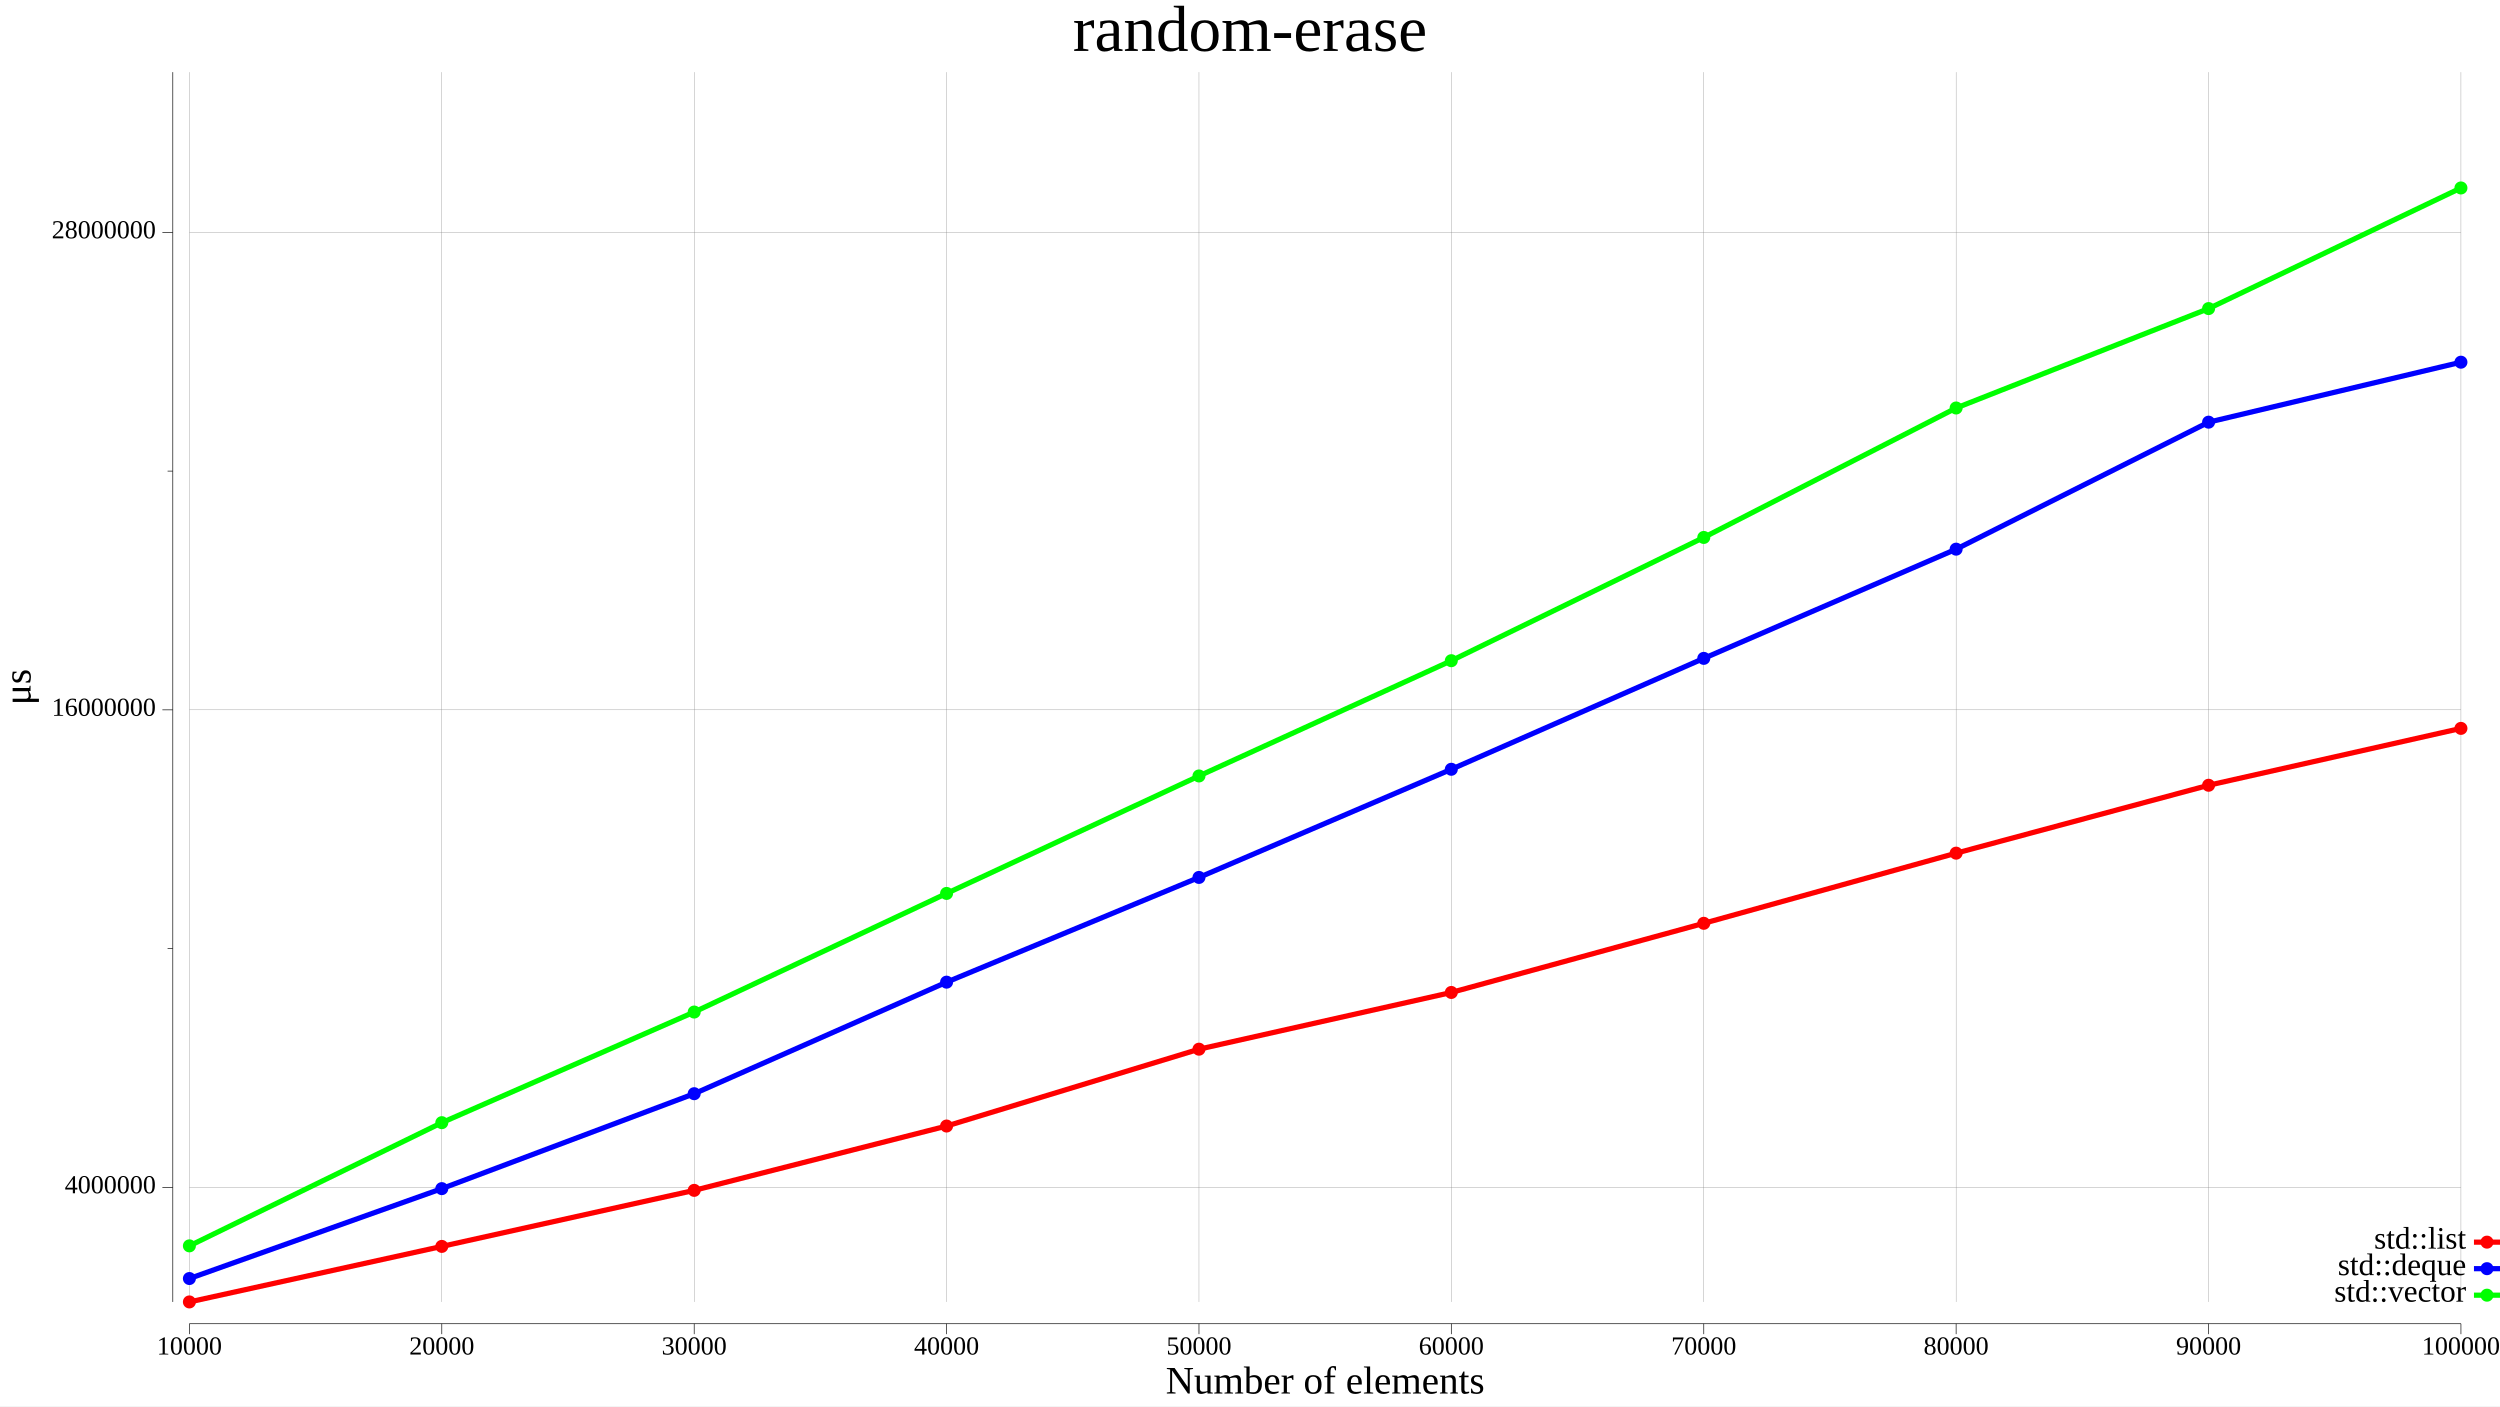
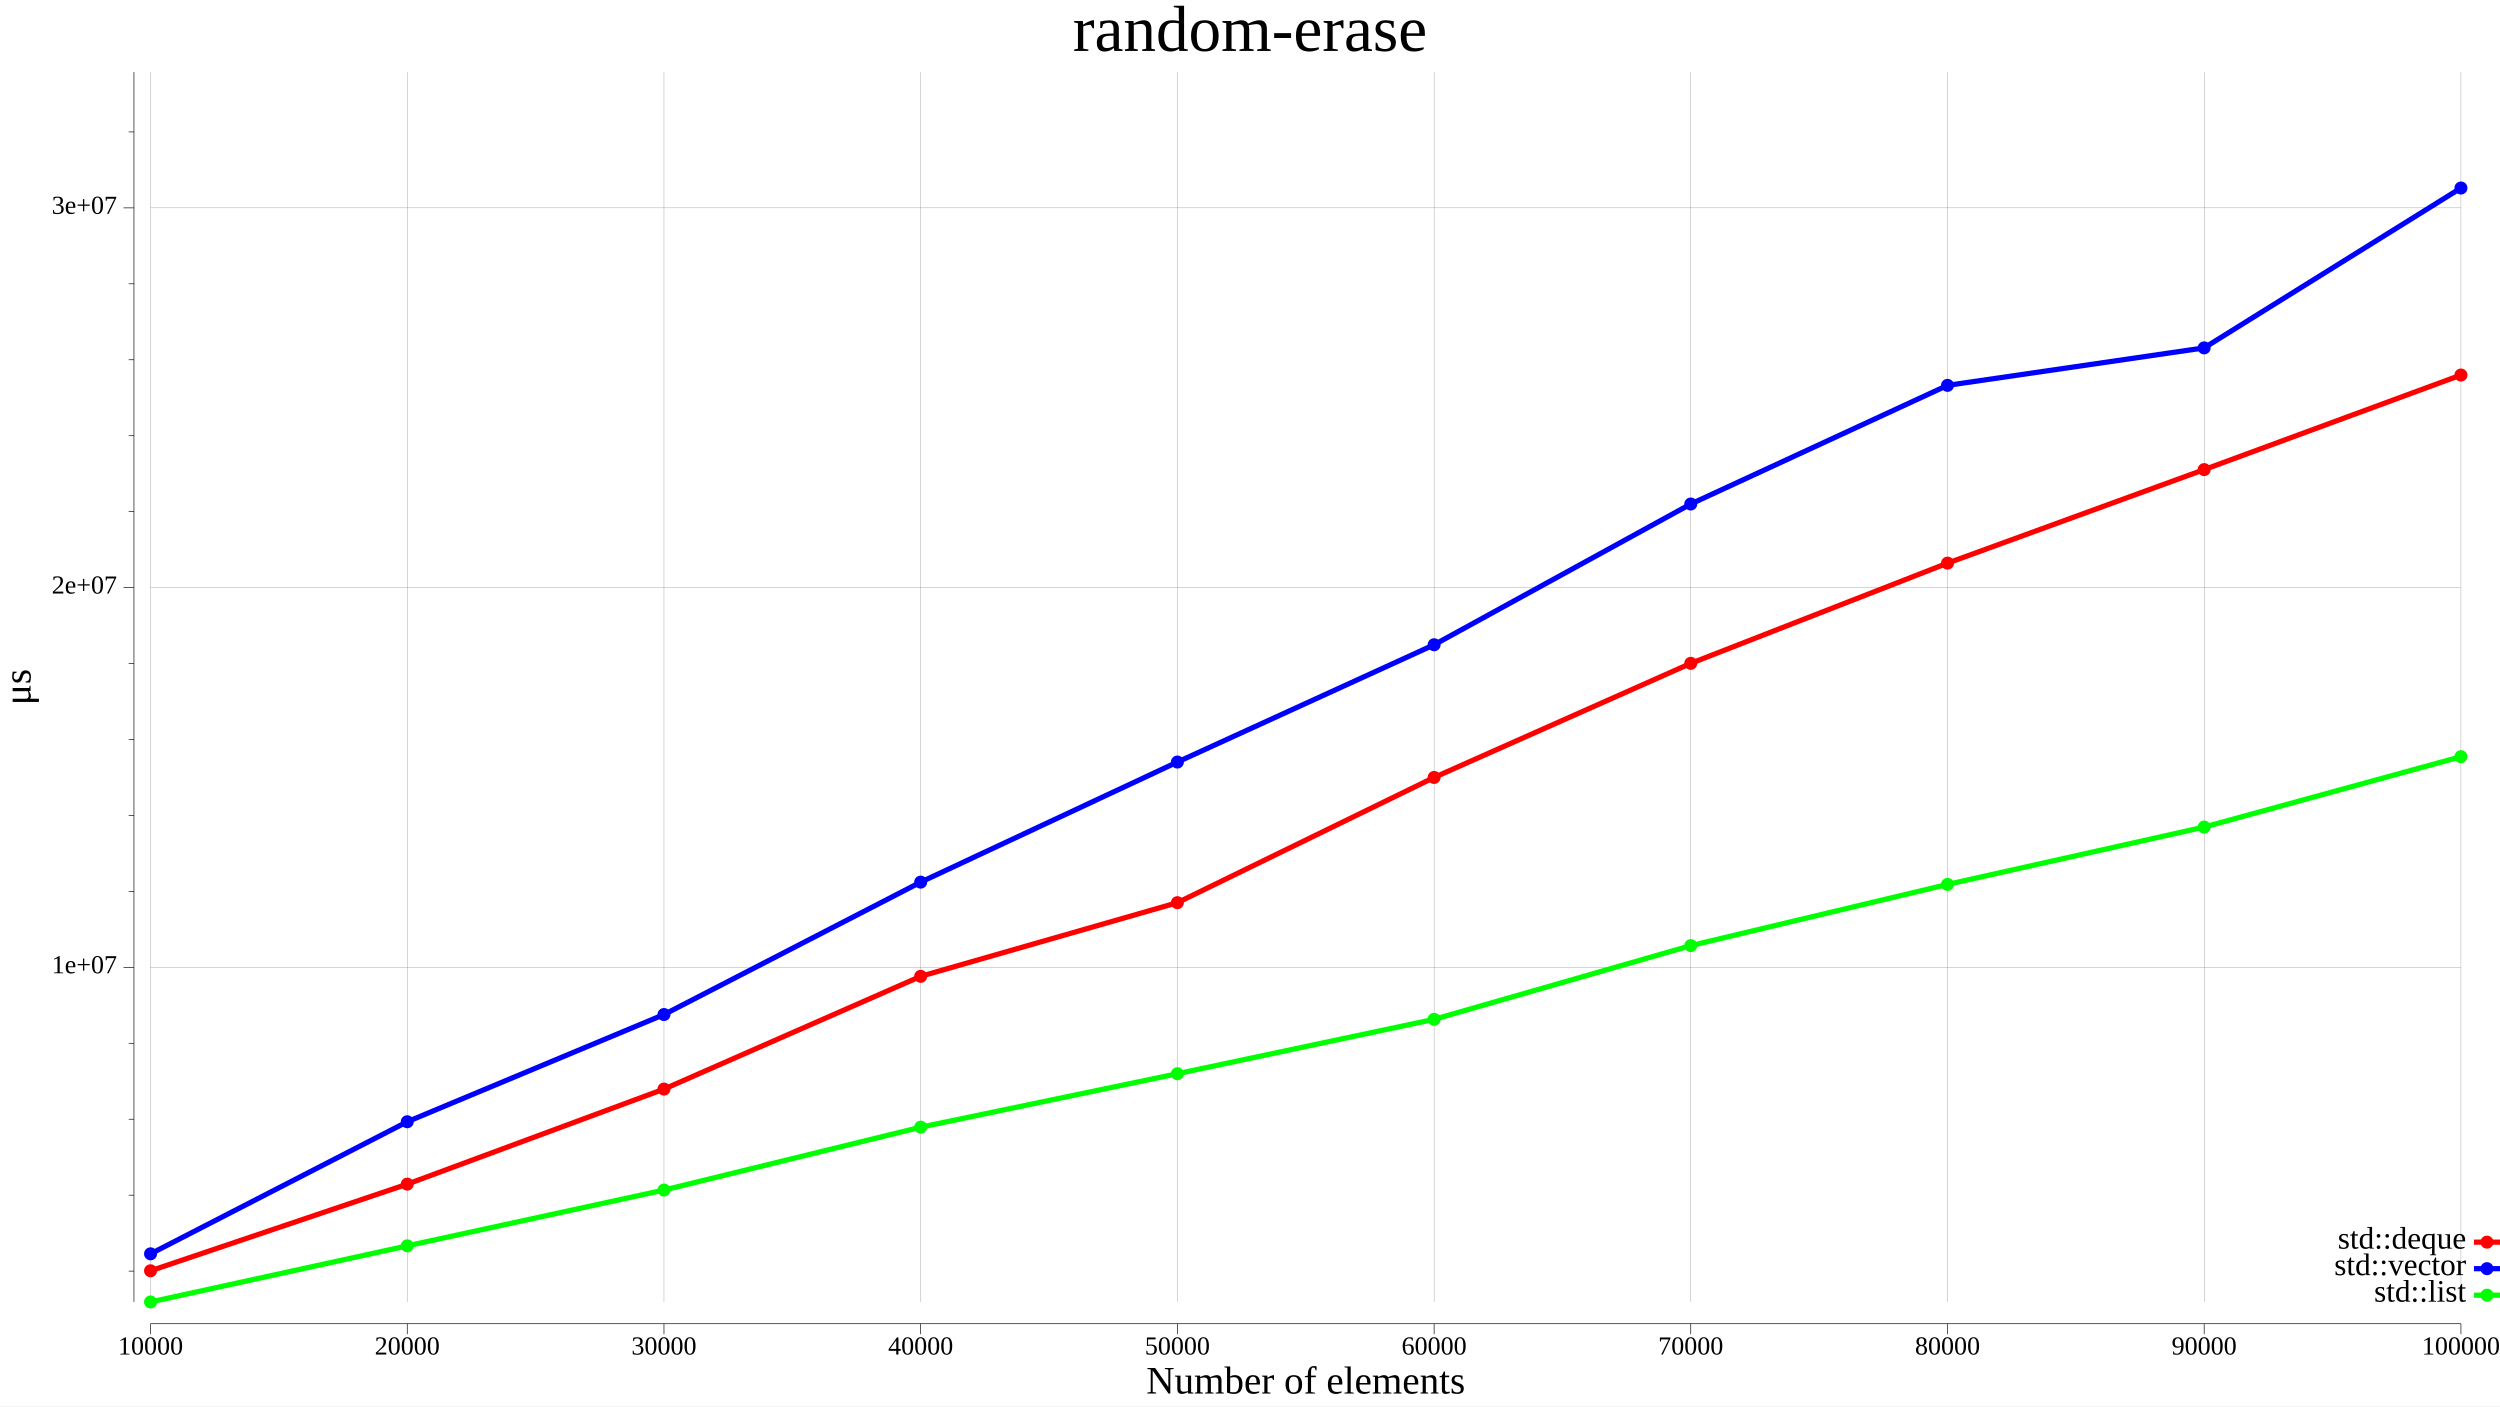
<svg xmlns="http://www.w3.org/2000/svg" width="1920pt" height="1080pt" viewBox="0 0 1920 1080">
  <g transform="scale(1, -1) translate(0, -1080)">
    <path d="M0,0L1920,0L1920,1080L0,1080Z" style="fill:#FFFFFF" />
    <text x="823.96" y="-1040.9" transform="scale(1, -1)" style="font-family:Liberation Serif;font-variant:normal;font-weight:normal;font-style:normal;font-size:50px">random-erase</text>
-     <text x="895.27" y="-9.756" transform="scale(1, -1)" style="font-family:Liberation Serif;font-variant:normal;font-weight:normal;font-style:normal;font-size:30px">Number of elements</text>
-     <text x="120.46" y="-39.727" transform="scale(1, -1)" style="font-family:Liberation Serif;font-variant:normal;font-weight:normal;font-style:normal;font-size:20px">10000</text>
-     <text x="314.3" y="-39.727" transform="scale(1, -1)" style="font-family:Liberation Serif;font-variant:normal;font-weight:normal;font-style:normal;font-size:20px">20000</text>
-     <text x="508.14" y="-39.727" transform="scale(1, -1)" style="font-family:Liberation Serif;font-variant:normal;font-weight:normal;font-style:normal;font-size:20px">30000</text>
-     <text x="701.97" y="-39.727" transform="scale(1, -1)" style="font-family:Liberation Serif;font-variant:normal;font-weight:normal;font-style:normal;font-size:20px">40000</text>
-     <text x="895.81" y="-39.727" transform="scale(1, -1)" style="font-family:Liberation Serif;font-variant:normal;font-weight:normal;font-style:normal;font-size:20px">50000</text>
-     <text x="1089.6" y="-39.727" transform="scale(1, -1)" style="font-family:Liberation Serif;font-variant:normal;font-weight:normal;font-style:normal;font-size:20px">60000</text>
-     <text x="1283.5" y="-39.727" transform="scale(1, -1)" style="font-family:Liberation Serif;font-variant:normal;font-weight:normal;font-style:normal;font-size:20px">70000</text>
-     <text x="1477.3" y="-39.727" transform="scale(1, -1)" style="font-family:Liberation Serif;font-variant:normal;font-weight:normal;font-style:normal;font-size:20px">80000</text>
-     <text x="1671.2" y="-39.727" transform="scale(1, -1)" style="font-family:Liberation Serif;font-variant:normal;font-weight:normal;font-style:normal;font-size:20px">90000</text>
+     <text x="880.35" y="-9.756" transform="scale(1, -1)" style="font-family:Liberation Serif;font-variant:normal;font-weight:normal;font-style:normal;font-size:30px">Number of elements</text>
+     <text x="90.618" y="-39.727" transform="scale(1, -1)" style="font-family:Liberation Serif;font-variant:normal;font-weight:normal;font-style:normal;font-size:20px">10000</text>
+     <text x="287.77" y="-39.727" transform="scale(1, -1)" style="font-family:Liberation Serif;font-variant:normal;font-weight:normal;font-style:normal;font-size:20px">20000</text>
+     <text x="484.93" y="-39.727" transform="scale(1, -1)" style="font-family:Liberation Serif;font-variant:normal;font-weight:normal;font-style:normal;font-size:20px">30000</text>
+     <text x="682.08" y="-39.727" transform="scale(1, -1)" style="font-family:Liberation Serif;font-variant:normal;font-weight:normal;font-style:normal;font-size:20px">40000</text>
+     <text x="879.23" y="-39.727" transform="scale(1, -1)" style="font-family:Liberation Serif;font-variant:normal;font-weight:normal;font-style:normal;font-size:20px">50000</text>
+     <text x="1076.4" y="-39.727" transform="scale(1, -1)" style="font-family:Liberation Serif;font-variant:normal;font-weight:normal;font-style:normal;font-size:20px">60000</text>
+     <text x="1273.5" y="-39.727" transform="scale(1, -1)" style="font-family:Liberation Serif;font-variant:normal;font-weight:normal;font-style:normal;font-size:20px">70000</text>
+     <text x="1470.7" y="-39.727" transform="scale(1, -1)" style="font-family:Liberation Serif;font-variant:normal;font-weight:normal;font-style:normal;font-size:20px">80000</text>
+     <text x="1667.8" y="-39.727" transform="scale(1, -1)" style="font-family:Liberation Serif;font-variant:normal;font-weight:normal;font-style:normal;font-size:20px">90000</text>
    <text x="1860" y="-39.727" transform="scale(1, -1)" style="font-family:Liberation Serif;font-variant:normal;font-weight:normal;font-style:normal;font-size:20px">100000</text>
-     <path d="M145.46,55.371L145.46,63.371" style="fill:none;stroke:#000000;stroke-width:0.5" />
-     <path d="M339.3,55.371L339.3,63.371" style="fill:none;stroke:#000000;stroke-width:0.5" />
-     <path d="M533.14,55.371L533.14,63.371" style="fill:none;stroke:#000000;stroke-width:0.5" />
-     <path d="M726.97,55.371L726.97,63.371" style="fill:none;stroke:#000000;stroke-width:0.5" />
-     <path d="M920.81,55.371L920.81,63.371" style="fill:none;stroke:#000000;stroke-width:0.5" />
-     <path d="M1114.6,55.371L1114.6,63.371" style="fill:none;stroke:#000000;stroke-width:0.5" />
-     <path d="M1308.5,55.371L1308.5,63.371" style="fill:none;stroke:#000000;stroke-width:0.5" />
-     <path d="M1502.3,55.371L1502.3,63.371" style="fill:none;stroke:#000000;stroke-width:0.5" />
-     <path d="M1696.2,55.371L1696.2,63.371" style="fill:none;stroke:#000000;stroke-width:0.5" />
+     <path d="M115.62,55.371L115.62,63.371" style="fill:none;stroke:#000000;stroke-width:0.5" />
+     <path d="M312.77,55.371L312.77,63.371" style="fill:none;stroke:#000000;stroke-width:0.5" />
+     <path d="M509.93,55.371L509.93,63.371" style="fill:none;stroke:#000000;stroke-width:0.5" />
+     <path d="M707.08,55.371L707.08,63.371" style="fill:none;stroke:#000000;stroke-width:0.5" />
+     <path d="M904.23,55.371L904.23,63.371" style="fill:none;stroke:#000000;stroke-width:0.5" />
+     <path d="M1101.4,55.371L1101.4,63.371" style="fill:none;stroke:#000000;stroke-width:0.5" />
+     <path d="M1298.5,55.371L1298.5,63.371" style="fill:none;stroke:#000000;stroke-width:0.5" />
+     <path d="M1495.7,55.371L1495.7,63.371" style="fill:none;stroke:#000000;stroke-width:0.5" />
+     <path d="M1692.8,55.371L1692.8,63.371" style="fill:none;stroke:#000000;stroke-width:0.5" />
    <path d="M1890,55.371L1890,63.371" style="fill:none;stroke:#000000;stroke-width:0.5" />
-     <path d="M145.46,63.371L1890,63.371" style="fill:none;stroke:#000000;stroke-width:0.5" />
+     <path d="M115.62,63.371L1890,63.371" style="fill:none;stroke:#000000;stroke-width:0.5" />
    <g transform="rotate(90)">
      <text x="538.49" y="23.467" transform="scale(1, -1)" style="font-family:Liberation Serif;font-variant:normal;font-weight:normal;font-style:normal;font-size:30px">μs</text>
    </g>
-     <text x="49.712" y="-163.56" transform="scale(1, -1)" style="font-family:Liberation Serif;font-variant:normal;font-weight:normal;font-style:normal;font-size:20px">4000000</text>
-     <text x="39.712" y="-530.26" transform="scale(1, -1)" style="font-family:Liberation Serif;font-variant:normal;font-weight:normal;font-style:normal;font-size:20px">16000000</text>
-     <text x="39.712" y="-896.97" transform="scale(1, -1)" style="font-family:Liberation Serif;font-variant:normal;font-weight:normal;font-style:normal;font-size:20px">28000000</text>
-     <path d="M124.71,168.13L132.71,168.13" style="fill:none;stroke:#000000;stroke-width:0.5" />
-     <path d="M124.71,534.83L132.71,534.83" style="fill:none;stroke:#000000;stroke-width:0.5" />
-     <path d="M124.71,901.54L132.71,901.54" style="fill:none;stroke:#000000;stroke-width:0.5" />
-     <path d="M128.71,351.48L132.71,351.48" style="fill:none;stroke:#000000;stroke-width:0.5" />
-     <path d="M128.71,718.19L132.71,718.19" style="fill:none;stroke:#000000;stroke-width:0.5" />
-     <path d="M132.71,80.11L132.71,1024.6" style="fill:none;stroke:#000000;stroke-width:0.5" />
-     <path d="M145.46,80.11L145.46,1024.6" style="fill:none;stroke:#808080;stroke-width:0.25" />
-     <path d="M339.3,80.11L339.3,1024.6" style="fill:none;stroke:#808080;stroke-width:0.25" />
-     <path d="M533.14,80.11L533.14,1024.6" style="fill:none;stroke:#808080;stroke-width:0.25" />
-     <path d="M726.97,80.11L726.97,1024.6" style="fill:none;stroke:#808080;stroke-width:0.25" />
-     <path d="M920.81,80.11L920.81,1024.6" style="fill:none;stroke:#808080;stroke-width:0.25" />
-     <path d="M1114.6,80.11L1114.6,1024.6" style="fill:none;stroke:#808080;stroke-width:0.25" />
-     <path d="M1308.5,80.11L1308.5,1024.6" style="fill:none;stroke:#808080;stroke-width:0.25" />
-     <path d="M1502.3,80.11L1502.3,1024.6" style="fill:none;stroke:#808080;stroke-width:0.25" />
-     <path d="M1696.2,80.11L1696.2,1024.6" style="fill:none;stroke:#808080;stroke-width:0.25" />
+     <text x="39.712" y="-332.52" transform="scale(1, -1)" style="font-family:Liberation Serif;font-variant:normal;font-weight:normal;font-style:normal;font-size:20px">1e+07</text>
+     <text x="39.712" y="-624.15" transform="scale(1, -1)" style="font-family:Liberation Serif;font-variant:normal;font-weight:normal;font-style:normal;font-size:20px">2e+07</text>
+     <text x="39.712" y="-915.78" transform="scale(1, -1)" style="font-family:Liberation Serif;font-variant:normal;font-weight:normal;font-style:normal;font-size:20px">3e+07</text>
+     <path d="M94.868,337.09L102.87,337.09" style="fill:none;stroke:#000000;stroke-width:0.5" />
+     <path d="M94.868,628.72L102.87,628.72" style="fill:none;stroke:#000000;stroke-width:0.5" />
+     <path d="M94.868,920.35L102.87,920.35" style="fill:none;stroke:#000000;stroke-width:0.5" />
+     <path d="M98.868,103.78L102.87,103.78" style="fill:none;stroke:#000000;stroke-width:0.5" />
+     <path d="M98.868,162.11L102.87,162.11" style="fill:none;stroke:#000000;stroke-width:0.5" />
+     <path d="M98.868,220.43L102.87,220.43" style="fill:none;stroke:#000000;stroke-width:0.5" />
+     <path d="M98.868,278.76L102.87,278.76" style="fill:none;stroke:#000000;stroke-width:0.5" />
+     <path d="M98.868,395.41L102.87,395.41" style="fill:none;stroke:#000000;stroke-width:0.5" />
+     <path d="M98.868,453.74L102.87,453.74" style="fill:none;stroke:#000000;stroke-width:0.5" />
+     <path d="M98.868,512.07L102.87,512.07" style="fill:none;stroke:#000000;stroke-width:0.5" />
+     <path d="M98.868,570.39L102.87,570.39" style="fill:none;stroke:#000000;stroke-width:0.5" />
+     <path d="M98.868,687.05L102.87,687.05" style="fill:none;stroke:#000000;stroke-width:0.5" />
+     <path d="M98.868,745.37L102.87,745.37" style="fill:none;stroke:#000000;stroke-width:0.5" />
+     <path d="M98.868,803.7L102.87,803.7" style="fill:none;stroke:#000000;stroke-width:0.5" />
+     <path d="M98.868,862.03L102.87,862.03" style="fill:none;stroke:#000000;stroke-width:0.5" />
+     <path d="M98.868,978.68L102.87,978.68" style="fill:none;stroke:#000000;stroke-width:0.5" />
+     <path d="M102.87,80.11L102.87,1024.6" style="fill:none;stroke:#000000;stroke-width:0.5" />
+     <path d="M115.62,80.11L115.62,1024.6" style="fill:none;stroke:#808080;stroke-width:0.25" />
+     <path d="M312.77,80.11L312.77,1024.6" style="fill:none;stroke:#808080;stroke-width:0.25" />
+     <path d="M509.93,80.11L509.93,1024.6" style="fill:none;stroke:#808080;stroke-width:0.25" />
+     <path d="M707.08,80.11L707.08,1024.6" style="fill:none;stroke:#808080;stroke-width:0.25" />
+     <path d="M904.23,80.11L904.23,1024.6" style="fill:none;stroke:#808080;stroke-width:0.25" />
+     <path d="M1101.4,80.11L1101.4,1024.6" style="fill:none;stroke:#808080;stroke-width:0.25" />
+     <path d="M1298.5,80.11L1298.5,1024.6" style="fill:none;stroke:#808080;stroke-width:0.25" />
+     <path d="M1495.7,80.11L1495.7,1024.6" style="fill:none;stroke:#808080;stroke-width:0.25" />
+     <path d="M1692.8,80.11L1692.8,1024.6" style="fill:none;stroke:#808080;stroke-width:0.25" />
    <path d="M1890,80.11L1890,1024.6" style="fill:none;stroke:#808080;stroke-width:0.25" />
-     <path d="M145.46,168.13L1890,168.13" style="fill:none;stroke:#808080;stroke-width:0.25" />
-     <path d="M145.46,534.83L1890,534.83" style="fill:none;stroke:#808080;stroke-width:0.25" />
-     <path d="M145.46,901.54L1890,901.54" style="fill:none;stroke:#808080;stroke-width:0.25" />
-     <path d="M145.46,80.11L339.3,122.76L533.14,165.8L726.97,215.21L920.81,274.22L1114.6,317.79L1308.5,370.9L1502.3,424.77L1696.2,476.92L1890,520.6" style="fill:none;stroke:#FF0000;stroke-width:4" />
-     <path d="M150.46,80.11A5,5 0 1 1 140.46,80.11A5,5 0 1 1 150.46,80.11Z" style="fill:#FF0000" />
-     <path d="M344.3,122.76A5,5 0 1 1 334.3,122.76A5,5 0 1 1 344.3,122.76Z" style="fill:#FF0000" />
-     <path d="M538.14,165.8A5,5 0 1 1 528.14,165.8A5,5 0 1 1 538.14,165.8Z" style="fill:#FF0000" />
-     <path d="M731.97,215.21A5,5 0 1 1 721.97,215.21A5,5 0 1 1 731.97,215.21Z" style="fill:#FF0000" />
-     <path d="M925.81,274.22A5,5 0 1 1 915.81,274.22A5,5 0 1 1 925.81,274.22Z" style="fill:#FF0000" />
-     <path d="M1119.6,317.79A5,5 0 1 1 1109.6,317.79A5,5 0 1 1 1119.6,317.79Z" style="fill:#FF0000" />
-     <path d="M1313.5,370.9A5,5 0 1 1 1303.5,370.9A5,5 0 1 1 1313.5,370.9Z" style="fill:#FF0000" />
-     <path d="M1507.3,424.77A5,5 0 1 1 1497.3,424.77A5,5 0 1 1 1507.3,424.77Z" style="fill:#FF0000" />
-     <path d="M1701.2,476.92A5,5 0 1 1 1691.2,476.92A5,5 0 1 1 1701.2,476.92Z" style="fill:#FF0000" />
-     <path d="M1895,520.6A5,5 0 1 1 1885,520.6A5,5 0 1 1 1895,520.6Z" style="fill:#FF0000" />
-     <path d="M145.46,98.088L339.3,167.13L533.14,240.04L726.97,325.7L920.81,406.13L1114.6,489.19L1308.5,574.37L1502.3,658.24L1696.2,755.77L1890,801.83" style="fill:none;stroke:#0000FF;stroke-width:4" />
-     <path d="M150.46,98.088A5,5 0 1 1 140.46,98.088A5,5 0 1 1 150.46,98.088Z" style="fill:#0000FF" />
-     <path d="M344.3,167.13A5,5 0 1 1 334.3,167.13A5,5 0 1 1 344.3,167.13Z" style="fill:#0000FF" />
-     <path d="M538.14,240.04A5,5 0 1 1 528.14,240.04A5,5 0 1 1 538.14,240.04Z" style="fill:#0000FF" />
-     <path d="M731.97,325.7A5,5 0 1 1 721.97,325.7A5,5 0 1 1 731.97,325.7Z" style="fill:#0000FF" />
-     <path d="M925.81,406.13A5,5 0 1 1 915.81,406.13A5,5 0 1 1 925.81,406.13Z" style="fill:#0000FF" />
-     <path d="M1119.6,489.19A5,5 0 1 1 1109.6,489.19A5,5 0 1 1 1119.6,489.19Z" style="fill:#0000FF" />
-     <path d="M1313.5,574.37A5,5 0 1 1 1303.5,574.37A5,5 0 1 1 1313.5,574.37Z" style="fill:#0000FF" />
-     <path d="M1507.3,658.24A5,5 0 1 1 1497.3,658.24A5,5 0 1 1 1507.3,658.24Z" style="fill:#0000FF" />
-     <path d="M1701.2,755.77A5,5 0 1 1 1691.2,755.77A5,5 0 1 1 1701.2,755.77Z" style="fill:#0000FF" />
-     <path d="M1895,801.83A5,5 0 1 1 1885,801.83A5,5 0 1 1 1895,801.83Z" style="fill:#0000FF" />
-     <path d="M145.46,123.18L339.3,217.79L533.14,302.75L726.97,393.85L920.81,484.06L1114.6,572.58L1308.5,667.24L1502.3,766.66L1696.2,843.01L1890,935.65" style="fill:none;stroke:#00FF00;stroke-width:4" />
-     <path d="M150.46,123.18A5,5 0 1 1 140.46,123.18A5,5 0 1 1 150.46,123.18Z" style="fill:#00FF00" />
-     <path d="M344.3,217.79A5,5 0 1 1 334.3,217.79A5,5 0 1 1 344.3,217.79Z" style="fill:#00FF00" />
-     <path d="M538.14,302.75A5,5 0 1 1 528.14,302.75A5,5 0 1 1 538.14,302.75Z" style="fill:#00FF00" />
-     <path d="M731.97,393.85A5,5 0 1 1 721.97,393.85A5,5 0 1 1 731.97,393.85Z" style="fill:#00FF00" />
-     <path d="M925.81,484.06A5,5 0 1 1 915.81,484.06A5,5 0 1 1 925.81,484.06Z" style="fill:#00FF00" />
-     <path d="M1119.6,572.58A5,5 0 1 1 1109.6,572.58A5,5 0 1 1 1119.6,572.58Z" style="fill:#00FF00" />
-     <path d="M1313.5,667.24A5,5 0 1 1 1303.5,667.24A5,5 0 1 1 1313.5,667.24Z" style="fill:#00FF00" />
-     <path d="M1507.3,766.66A5,5 0 1 1 1497.3,766.66A5,5 0 1 1 1507.3,766.66Z" style="fill:#00FF00" />
-     <path d="M1701.2,843.01A5,5 0 1 1 1691.2,843.01A5,5 0 1 1 1701.2,843.01Z" style="fill:#00FF00" />
-     <path d="M1895,935.65A5,5 0 1 1 1885,935.65A5,5 0 1 1 1895,935.65Z" style="fill:#00FF00" />
+     <path d="M115.62,337.09L1890,337.09" style="fill:none;stroke:#808080;stroke-width:0.25" />
+     <path d="M115.62,628.72L1890,628.72" style="fill:none;stroke:#808080;stroke-width:0.25" />
+     <path d="M115.62,920.35L1890,920.35" style="fill:none;stroke:#808080;stroke-width:0.25" />
+     <path d="M115.62,104.04L312.77,170.58L509.93,243.58L707.08,330.18L904.23,386.75L1101.4,482.92L1298.5,570.54L1495.7,647.51L1692.8,719.35L1890,791.97" style="fill:none;stroke:#FF0000;stroke-width:4" />
+     <path d="M120.62,104.04A5,5 0 1 1 110.62,104.04A5,5 0 1 1 120.62,104.04Z" style="fill:#FF0000" />
+     <path d="M317.77,170.58A5,5 0 1 1 307.77,170.58A5,5 0 1 1 317.77,170.58Z" style="fill:#FF0000" />
+     <path d="M514.93,243.58A5,5 0 1 1 504.93,243.58A5,5 0 1 1 514.93,243.58Z" style="fill:#FF0000" />
+     <path d="M712.08,330.18A5,5 0 1 1 702.08,330.18A5,5 0 1 1 712.08,330.18Z" style="fill:#FF0000" />
+     <path d="M909.23,386.75A5,5 0 1 1 899.23,386.75A5,5 0 1 1 909.23,386.75Z" style="fill:#FF0000" />
+     <path d="M1106.4,482.92A5,5 0 1 1 1096.4,482.92A5,5 0 1 1 1106.4,482.92Z" style="fill:#FF0000" />
+     <path d="M1303.5,570.54A5,5 0 1 1 1293.5,570.54A5,5 0 1 1 1303.5,570.54Z" style="fill:#FF0000" />
+     <path d="M1500.7,647.51A5,5 0 1 1 1490.7,647.51A5,5 0 1 1 1500.7,647.51Z" style="fill:#FF0000" />
+     <path d="M1697.8,719.35A5,5 0 1 1 1687.8,719.35A5,5 0 1 1 1697.8,719.35Z" style="fill:#FF0000" />
+     <path d="M1895,791.97A5,5 0 1 1 1885,791.97A5,5 0 1 1 1895,791.97Z" style="fill:#FF0000" />
+     <path d="M115.62,117.06L312.77,218.5L509.93,300.84L707.08,402.52L904.23,494.74L1101.4,584.83L1298.5,692.92L1495.7,784.05L1692.8,812.83L1890,935.61" style="fill:none;stroke:#0000FF;stroke-width:4" />
+     <path d="M120.62,117.06A5,5 0 1 1 110.62,117.06A5,5 0 1 1 120.62,117.06Z" style="fill:#0000FF" />
+     <path d="M317.77,218.5A5,5 0 1 1 307.77,218.5A5,5 0 1 1 317.77,218.5Z" style="fill:#0000FF" />
+     <path d="M514.93,300.84A5,5 0 1 1 504.93,300.84A5,5 0 1 1 514.93,300.84Z" style="fill:#0000FF" />
+     <path d="M712.08,402.52A5,5 0 1 1 702.08,402.52A5,5 0 1 1 712.08,402.52Z" style="fill:#0000FF" />
+     <path d="M909.23,494.74A5,5 0 1 1 899.23,494.74A5,5 0 1 1 909.23,494.74Z" style="fill:#0000FF" />
+     <path d="M1106.4,584.83A5,5 0 1 1 1096.4,584.83A5,5 0 1 1 1106.4,584.83Z" style="fill:#0000FF" />
+     <path d="M1303.5,692.92A5,5 0 1 1 1293.5,692.92A5,5 0 1 1 1303.5,692.92Z" style="fill:#0000FF" />
+     <path d="M1500.7,784.05A5,5 0 1 1 1490.7,784.05A5,5 0 1 1 1500.7,784.05Z" style="fill:#0000FF" />
+     <path d="M1697.8,812.83A5,5 0 1 1 1687.8,812.83A5,5 0 1 1 1697.8,812.83Z" style="fill:#0000FF" />
+     <path d="M1895,935.61A5,5 0 1 1 1885,935.61A5,5 0 1 1 1895,935.61Z" style="fill:#0000FF" />
+     <path d="M115.62,80.11L312.77,123.2L509.93,166.04L707.08,214.33L904.23,255.4L1101.4,297.17L1298.5,353.77L1495.7,400.77L1692.8,444.83L1890,498.88" style="fill:none;stroke:#00FF00;stroke-width:4" />
+     <path d="M120.62,80.11A5,5 0 1 1 110.62,80.11A5,5 0 1 1 120.62,80.11Z" style="fill:#00FF00" />
+     <path d="M317.77,123.2A5,5 0 1 1 307.77,123.2A5,5 0 1 1 317.77,123.2Z" style="fill:#00FF00" />
+     <path d="M514.93,166.04A5,5 0 1 1 504.93,166.04A5,5 0 1 1 514.93,166.04Z" style="fill:#00FF00" />
+     <path d="M712.08,214.33A5,5 0 1 1 702.08,214.33A5,5 0 1 1 712.08,214.33Z" style="fill:#00FF00" />
+     <path d="M909.23,255.4A5,5 0 1 1 899.23,255.4A5,5 0 1 1 909.23,255.4Z" style="fill:#00FF00" />
+     <path d="M1106.4,297.17A5,5 0 1 1 1096.4,297.17A5,5 0 1 1 1106.4,297.17Z" style="fill:#00FF00" />
+     <path d="M1303.5,353.77A5,5 0 1 1 1293.5,353.77A5,5 0 1 1 1303.5,353.77Z" style="fill:#00FF00" />
+     <path d="M1500.7,400.77A5,5 0 1 1 1490.7,400.77A5,5 0 1 1 1500.7,400.77Z" style="fill:#00FF00" />
+     <path d="M1697.8,444.83A5,5 0 1 1 1687.8,444.83A5,5 0 1 1 1697.8,444.83Z" style="fill:#00FF00" />
+     <path d="M1895,498.88A5,5 0 1 1 1885,498.88A5,5 0 1 1 1895,498.88Z" style="fill:#00FF00" />
    <path d="M1900,126.03L1920,126.03" style="fill:none;stroke:#FF0000;stroke-width:4" />
    <path d="M1915,126.03A5,5 0 1 1 1905,126.03A5,5 0 1 1 1915,126.03Z" style="fill:#FF0000" />
-     <text x="1823.3" y="-121.05" transform="scale(1, -1)" style="font-family:Liberation Serif;font-variant:normal;font-weight:normal;font-style:normal;font-size:24px">std::list</text>
+     <text x="1795.4" y="-121.05" transform="scale(1, -1)" style="font-family:Liberation Serif;font-variant:normal;font-weight:normal;font-style:normal;font-size:24px">std::deque</text>
    <path d="M1900,105.66L1920,105.66" style="fill:none;stroke:#0000FF;stroke-width:4" />
    <path d="M1915,105.66A5,5 0 1 1 1905,105.66A5,5 0 1 1 1915,105.66Z" style="fill:#0000FF" />
-     <text x="1795.4" y="-100.69" transform="scale(1, -1)" style="font-family:Liberation Serif;font-variant:normal;font-weight:normal;font-style:normal;font-size:24px">std::deque</text>
+     <text x="1792.7" y="-100.69" transform="scale(1, -1)" style="font-family:Liberation Serif;font-variant:normal;font-weight:normal;font-style:normal;font-size:24px">std::vector</text>
    <path d="M1900,85.294L1920,85.294" style="fill:none;stroke:#00FF00;stroke-width:4" />
    <path d="M1915,85.294A5,5 0 1 1 1905,85.294A5,5 0 1 1 1915,85.294Z" style="fill:#00FF00" />
-     <text x="1792.7" y="-80.319" transform="scale(1, -1)" style="font-family:Liberation Serif;font-variant:normal;font-weight:normal;font-style:normal;font-size:24px">std::vector</text>
+     <text x="1823.3" y="-80.319" transform="scale(1, -1)" style="font-family:Liberation Serif;font-variant:normal;font-weight:normal;font-style:normal;font-size:24px">std::list</text>
  </g>
</svg>
